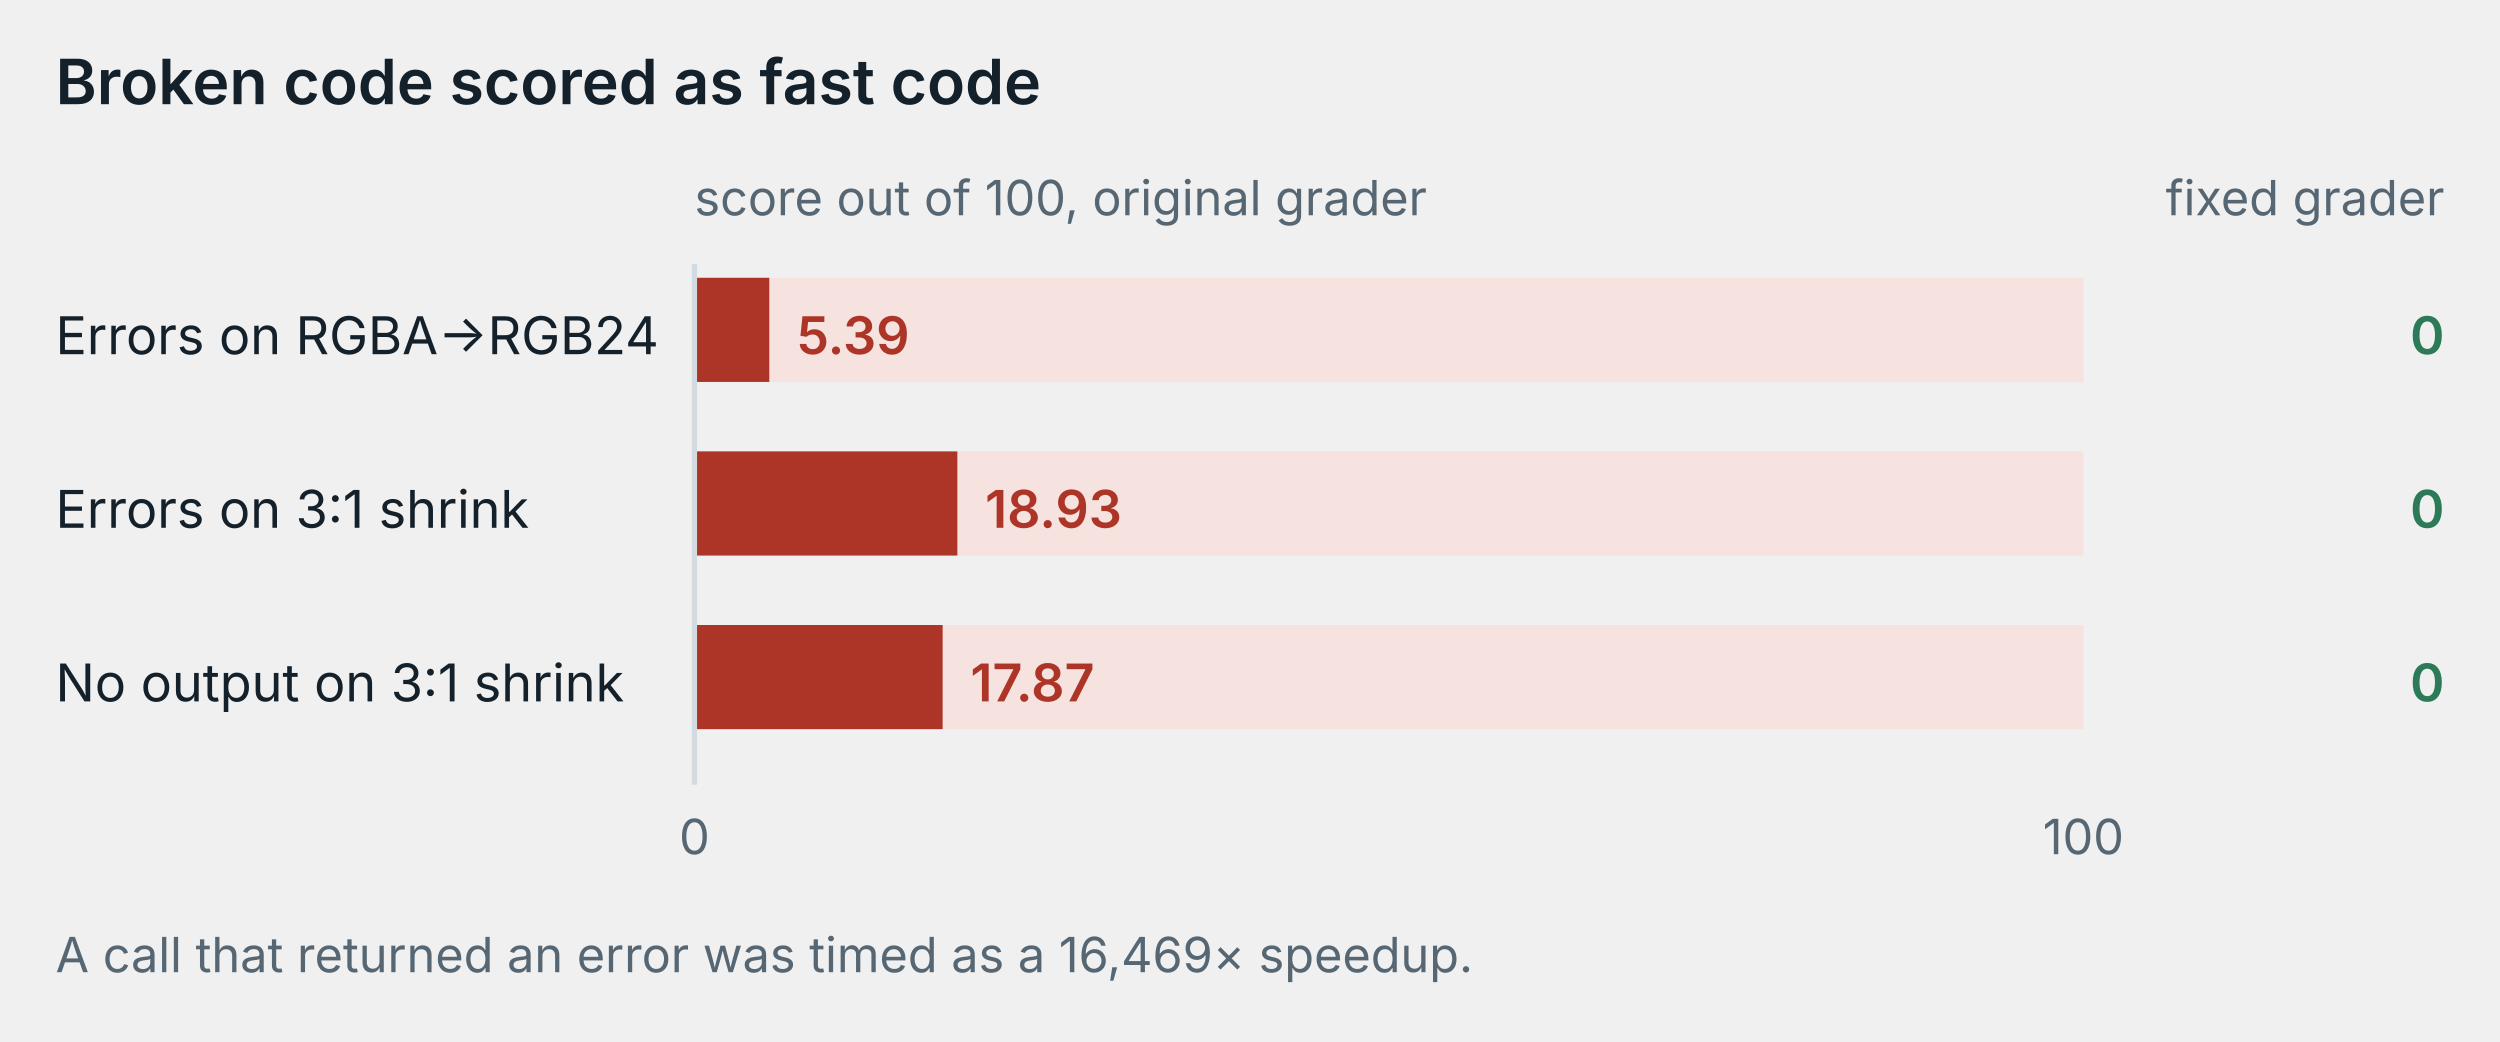
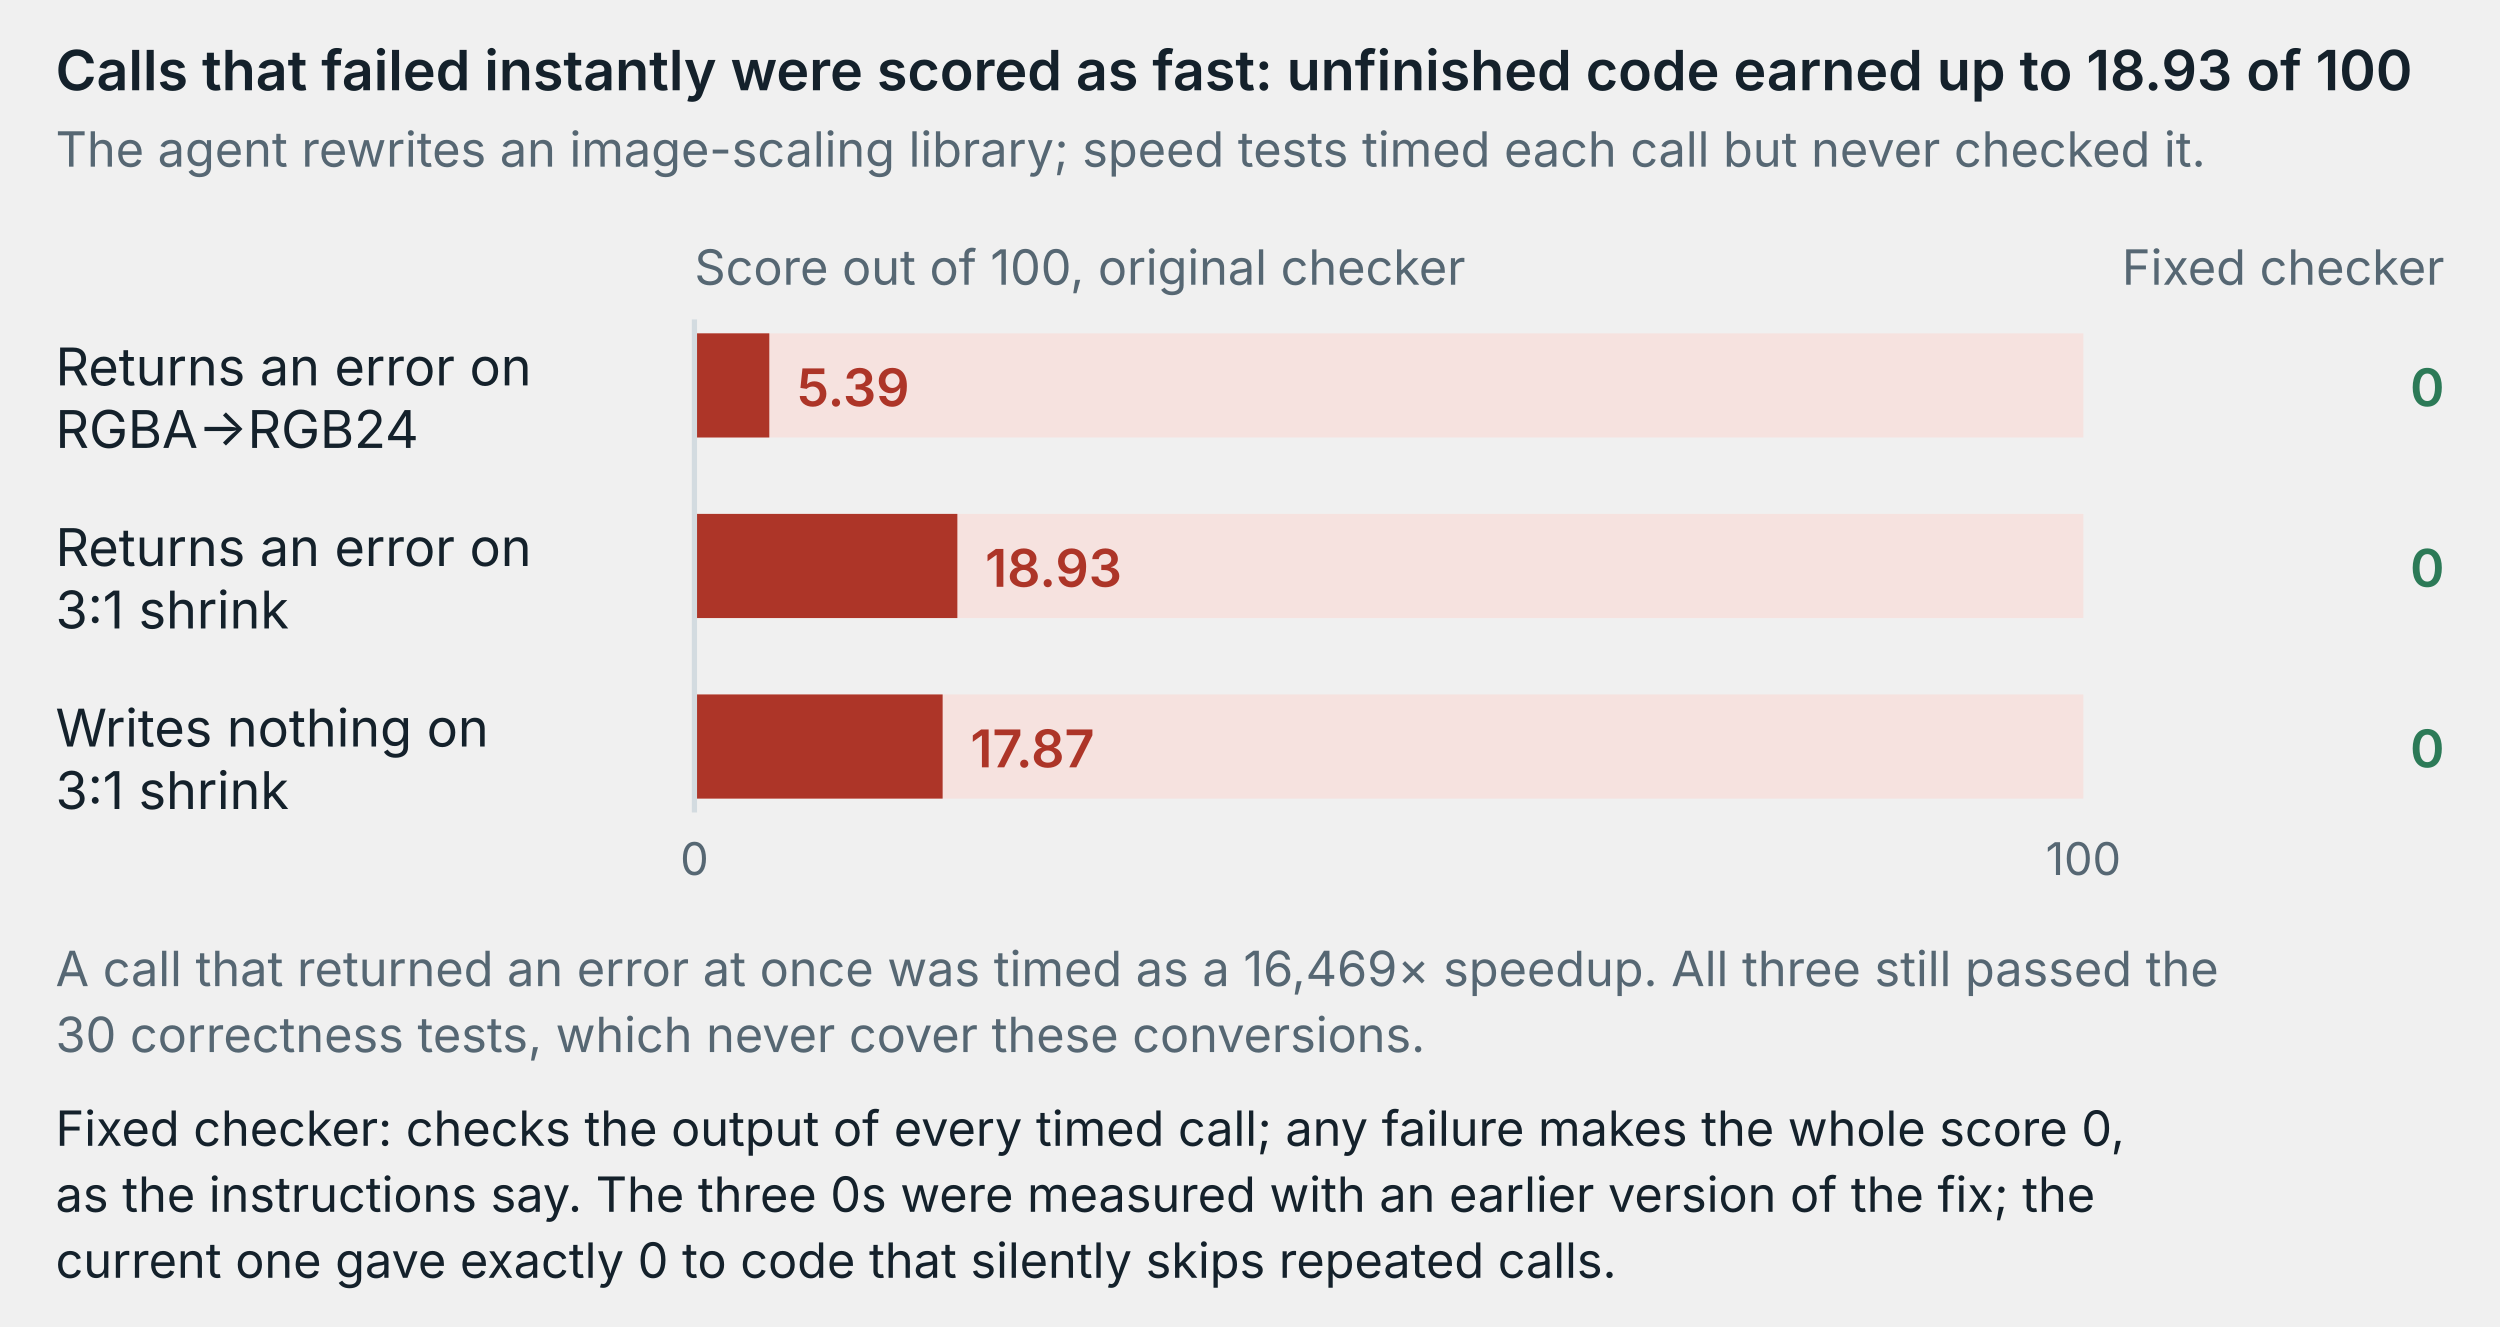
- <svg xmlns="http://www.w3.org/2000/svg" viewBox="0 0 720 300" role="img">
+ <svg xmlns="http://www.w3.org/2000/svg" viewBox="0 0 720 382" role="img">
  <style>
  .ink{fill:#14212b} .muted{fill:#566773} .rule{stroke:#d3dbe0} .bg{fill:#ffffff}
-   .good{fill:#2c7a57} .bad{fill:#ad3528} .warn{fill:#9a6510} .acc{fill:#0f5c78}
-   .goodS{stroke:#2c7a57} .badS{stroke:#ad3528} .accS{stroke:#0f5c78} .inkS{stroke:#14212b}
-   .goodBg{fill:#e4f2ea} .badBg{fill:#f6e2df} .warnBg{fill:#f6ecda} .accBg{fill:#e3eff4}
+   .good{fill:#2c7a57} .bad{fill:#ad3528} .warn{fill:#9a6510} .acc{fill:#0f5c78} .onbar{fill:#ffffff}
+   .goodS{stroke:#2c7a57} .badS{stroke:#ad3528} .accS{stroke:#0f5c78} .inkS{stroke:#14212b} .warnS{stroke:#9a6510} .ruleS{stroke:#d3dbe0}
+   .goodBg{fill:#e4f2ea} .badBg{fill:#f6e2df} .warnBg{fill:#f6ecda} .accBg{fill:#e3eff4} .ruleF{fill:#eef2f4}
  text{font-family:"IBM Plex Sans",system-ui,-apple-system,"Segoe UI",sans-serif}
  @media (prefers-color-scheme: dark){
    .ink{fill:#e2e9ed} .muted{fill:#95a6b1} .rule{stroke:#2a3843} .bg{fill:#152029}
-     .good{fill:#6cc79a} .bad{fill:#f08a7c} .warn{fill:#e0a64a} .acc{fill:#6cb6d3}
-     .goodS{stroke:#6cc79a} .badS{stroke:#f08a7c} .accS{stroke:#6cb6d3} .inkS{stroke:#e2e9ed}
-     .goodBg{fill:#15302a} .badBg{fill:#3a1f1c} .warnBg{fill:#352a16} .accBg{fill:#16303c}
+     .good{fill:#6cc79a} .bad{fill:#f08a7c} .warn{fill:#e0a64a} .acc{fill:#6cb6d3} .onbar{fill:#10181f}
+     .goodS{stroke:#6cc79a} .badS{stroke:#f08a7c} .accS{stroke:#6cb6d3} .inkS{stroke:#e2e9ed} .warnS{stroke:#e0a64a} .ruleS{stroke:#2a3843}
+     .goodBg{fill:#15302a} .badBg{fill:#3a1f1c} .warnBg{fill:#352a16} .accBg{fill:#16303c} .ruleF{fill:#1d2a34}
  }
</style>
-   <text class="ink" x="16" y="30" font-size="18" font-weight="600">Broken code scored as fast code</text>
-   <text class="muted" x="200" y="62" font-size="14">score out of 100, original grader</text>
-   <text class="muted" x="704" y="62" font-size="14" text-anchor="end">fixed grader</text>
-   <text class="ink" x="16" y="102" font-size="15">Errors on RGBA→RGB24</text>
-   <rect class="badBg" x="200" y="80" width="400" height="30" />
-   <rect class="bad" x="200" y="80" width="21.56" height="30" />
-   <text class="bad" x="229.56" y="102" font-size="15" font-weight="600">5.39</text>
-   <text class="good" x="704" y="102" font-size="15" font-weight="600" text-anchor="end">0</text>
-   <text class="ink" x="16" y="152" font-size="15">Errors on 3:1 shrink</text>
-   <rect class="badBg" x="200" y="130" width="400" height="30" />
-   <rect class="bad" x="200" y="130" width="75.72" height="30" />
-   <text class="bad" x="283.72" y="152" font-size="15" font-weight="600">18.93</text>
-   <text class="good" x="704" y="152" font-size="15" font-weight="600" text-anchor="end">0</text>
-   <text class="ink" x="16" y="202" font-size="15">No output on 3:1 shrink</text>
-   <rect class="badBg" x="200" y="180" width="400" height="30" />
-   <rect class="bad" x="200" y="180" width="71.48" height="30" />
-   <text class="bad" x="279.48" y="202" font-size="15" font-weight="600">17.87</text>
-   <text class="good" x="704" y="202" font-size="15" font-weight="600" text-anchor="end">0</text>
-   <line class="rule" x1="200" y1="76" x2="200" y2="226" stroke-width="1.5" />
-   <text class="muted" x="200" y="246" font-size="14" text-anchor="middle">0</text>
-   <text class="muted" x="600" y="246" font-size="14" text-anchor="middle">100</text>
-   <text class="muted" x="16" y="280" font-size="14">A call that returned an error was timed as a 16,469× speedup.</text>
+   <text x="16" y="26" class="ink" font-size="16" font-weight="600">Calls that failed instantly were scored as fast: unfinished code earned up to 18.93 of 100</text>
+   <text x="16" y="48" class="muted" font-size="14">The agent rewrites an image-scaling library; speed tests timed each call but never checked it.</text>
+   <text x="200" y="82" class="muted" font-size="14">Score out of 100, original checker</text>
+   <text x="704" y="82" class="muted" font-size="14" text-anchor="end">Fixed checker</text>
+   <text x="16" y="111" class="ink" font-size="15">Returns an error on</text>
+   <text x="16" y="129" class="ink" font-size="15">RGBA→RGB24</text>
+   <rect class="badBg" x="200" y="96" width="400" height="30" />
+   <rect class="bad" x="200" y="96" width="21.56" height="30" />
+   <text x="229.56" y="117" class="bad" font-size="15" font-weight="600">5.39</text>
+   <text x="704" y="117" class="good" font-size="15" font-weight="600" text-anchor="end">0</text>
+   <text x="16" y="163" class="ink" font-size="15">Returns an error on</text>
+   <text x="16" y="181" class="ink" font-size="15">3:1 shrink</text>
+   <rect class="badBg" x="200" y="148" width="400" height="30" />
+   <rect class="bad" x="200" y="148" width="75.72" height="30" />
+   <text x="283.72" y="169" class="bad" font-size="15" font-weight="600">18.93</text>
+   <text x="704" y="169" class="good" font-size="15" font-weight="600" text-anchor="end">0</text>
+   <text x="16" y="215" class="ink" font-size="15">Writes nothing on</text>
+   <text x="16" y="233" class="ink" font-size="15">3:1 shrink</text>
+   <rect class="badBg" x="200" y="200" width="400" height="30" />
+   <rect class="bad" x="200" y="200" width="71.48" height="30" />
+   <text x="279.48" y="221" class="bad" font-size="15" font-weight="600">17.87</text>
+   <text x="704" y="221" class="good" font-size="15" font-weight="600" text-anchor="end">0</text>
+   <line class="rule" x1="200" y1="92" x2="200" y2="234" stroke-width="1.5" />
+   <text x="200" y="252" class="muted" font-size="13" text-anchor="middle">0</text>
+   <text x="600" y="252" class="muted" font-size="13" text-anchor="middle">100</text>
+   <text x="16" y="284" class="muted" font-size="14">A call that returned an error at once was timed as a 16,469× speedup. All three still passed the</text>
+   <text x="16" y="303" class="muted" font-size="14">30 correctness tests, which never cover these conversions.</text>
+   <text x="16" y="330" class="ink" font-size="14">Fixed checker: checks the output of every timed call; any failure makes the whole score 0,</text>
+   <text x="16" y="349" class="ink" font-size="14">as the instructions say. The three 0s were measured with an earlier version of the fix; the</text>
+   <text x="16" y="368" class="ink" font-size="14">current one gave exactly 0 to code that silently skips repeated calls.</text>
</svg>
